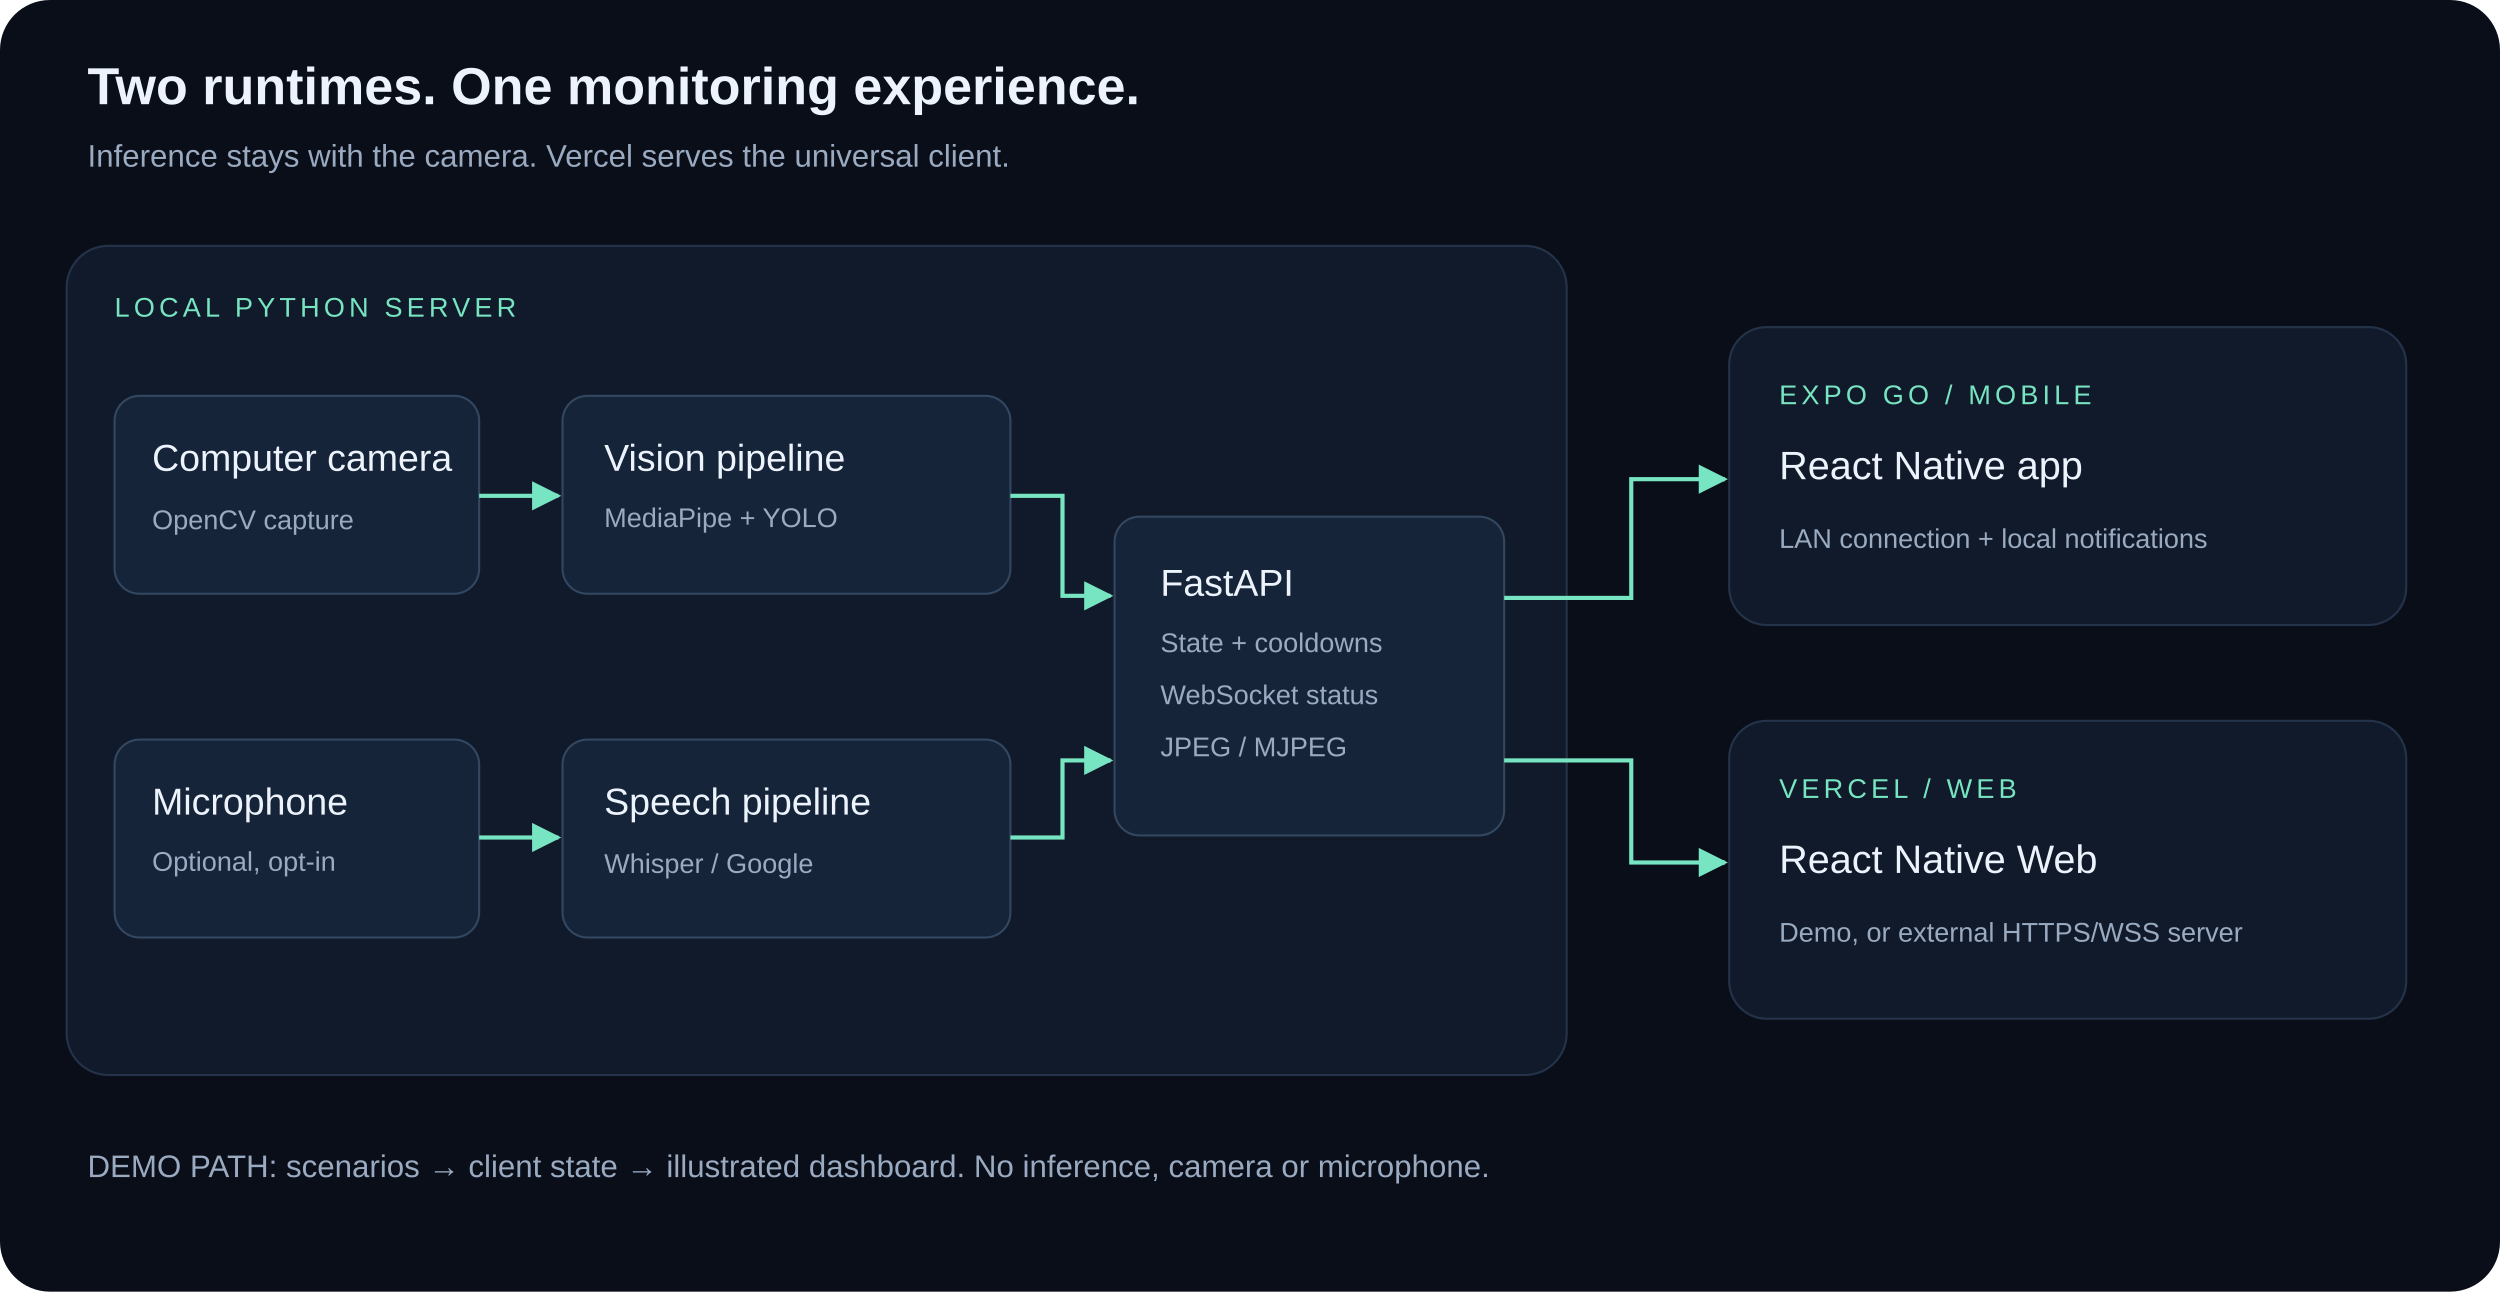
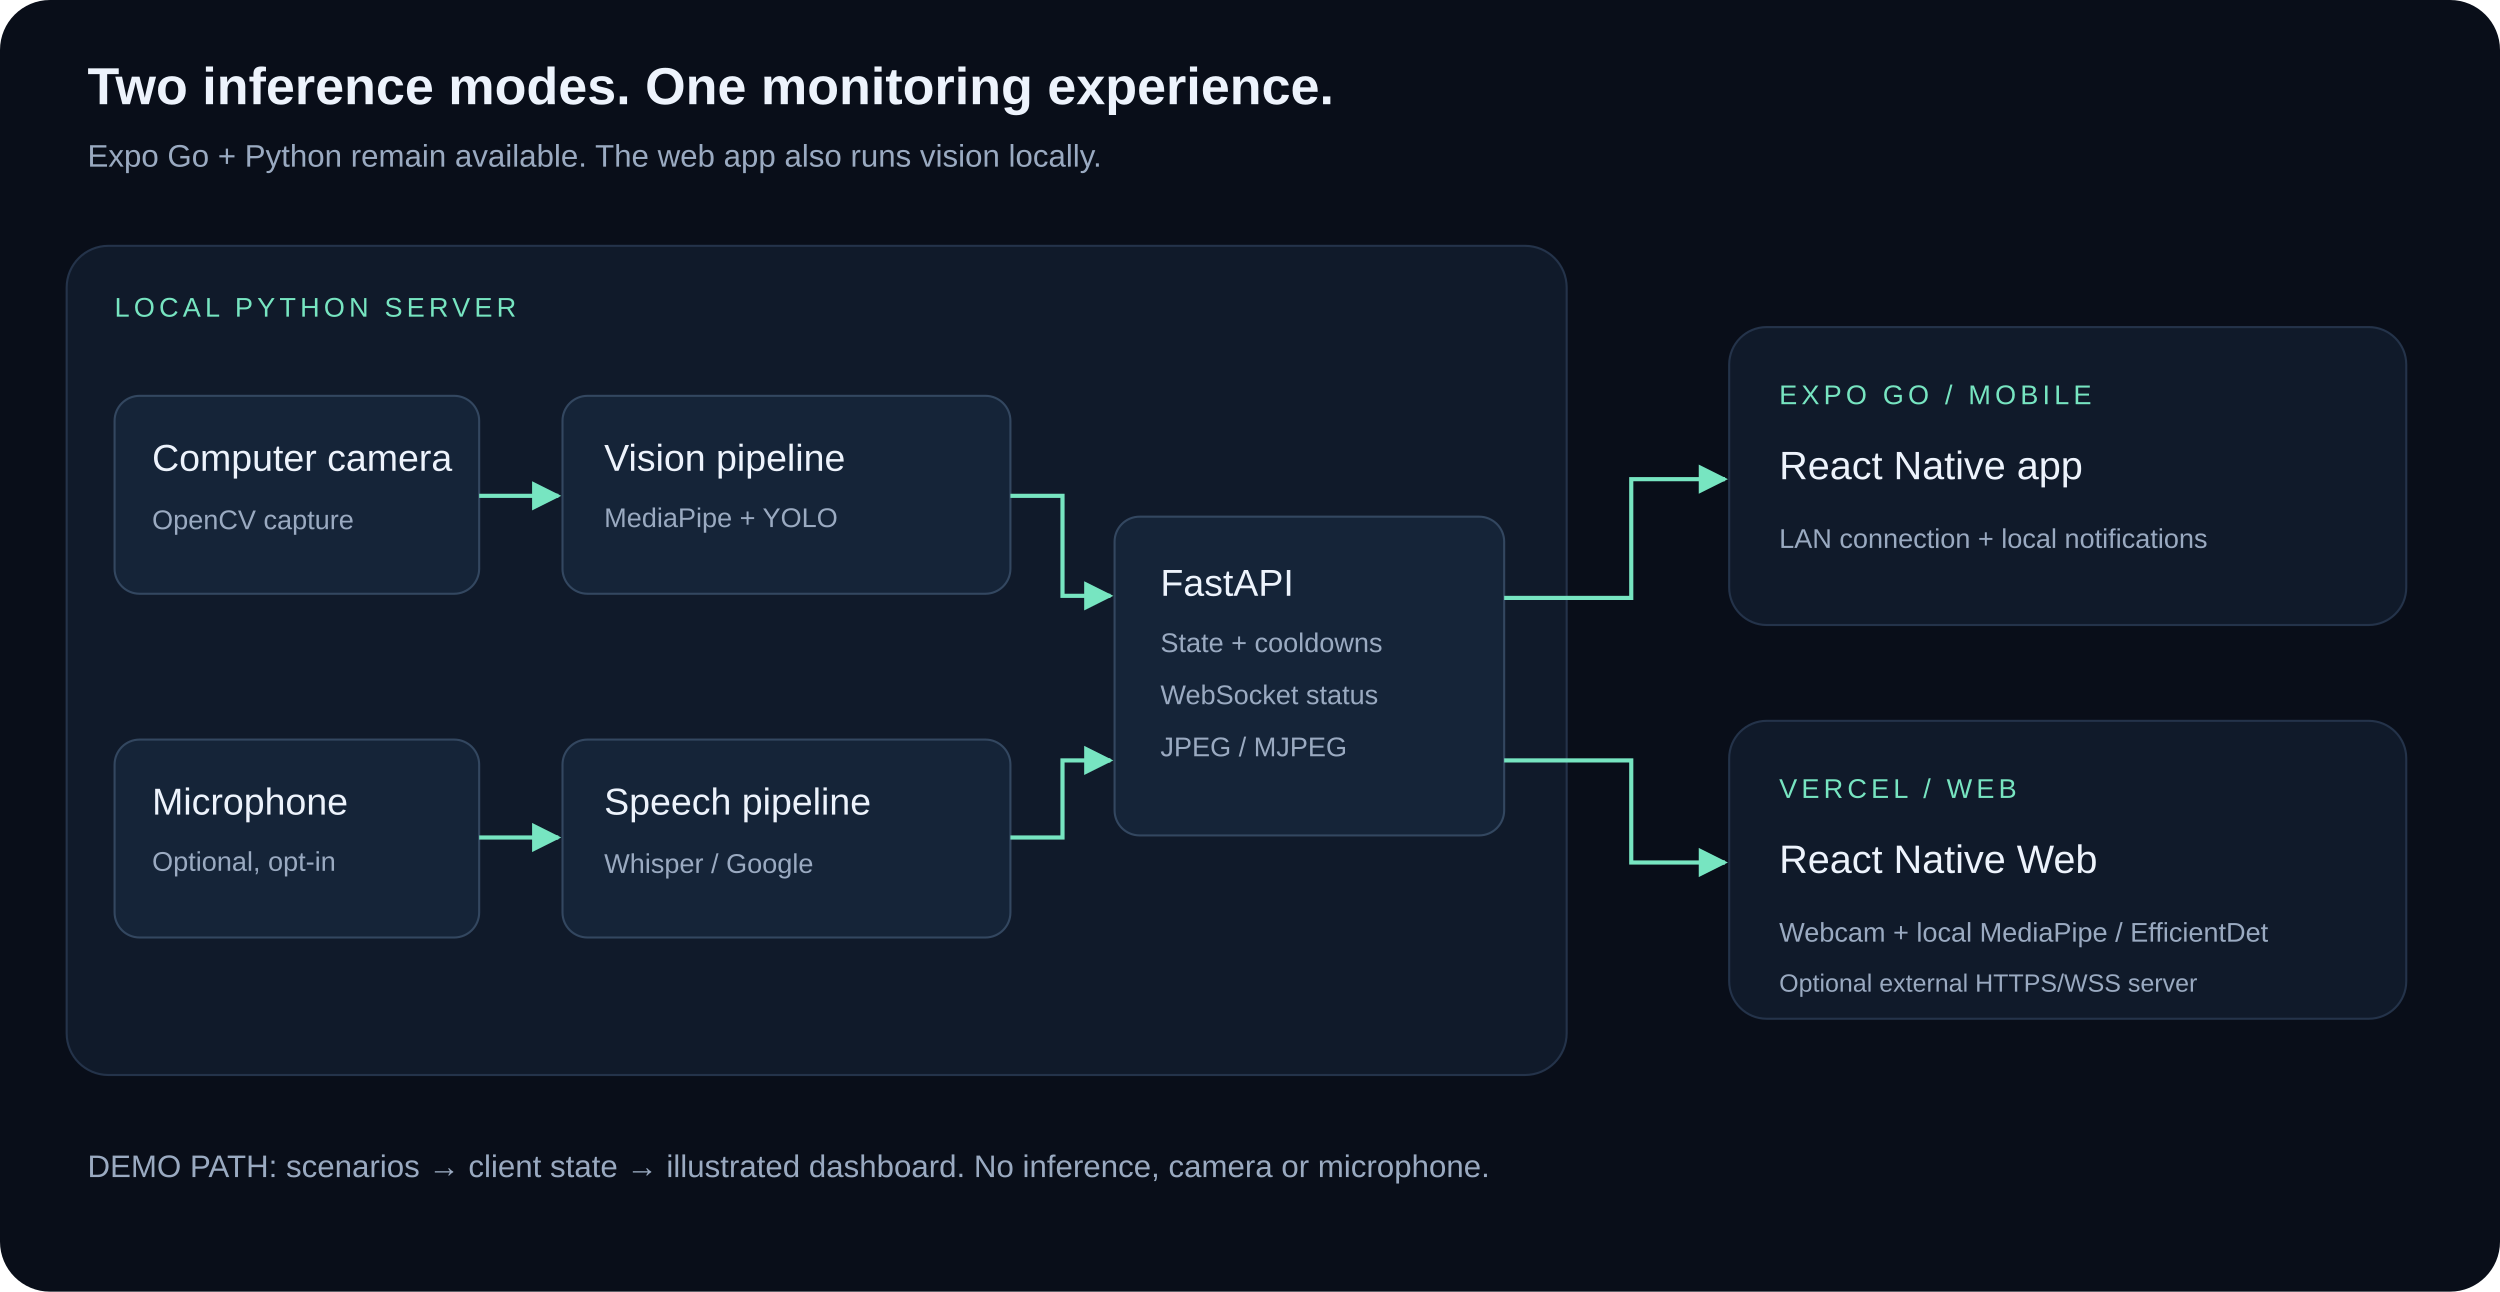
<svg xmlns="http://www.w3.org/2000/svg" width="1200" height="620" viewBox="0 0 1200 620">
  <defs>
    <marker id="arrow" viewBox="0 0 10 10" refX="9" refY="5" markerWidth="7" markerHeight="7" orient="auto-start-reverse">
      <path d="M0 0L10 5L0 10z" fill="#77e5c1" />
    </marker>
  </defs>
  <rect width="1200" height="620" rx="24" fill="#090e19" />
  <g font-family="Arial,sans-serif">
-     <text x="42" y="50" fill="#edf3fc" font-size="25" font-weight="bold">Two runtimes. One monitoring experience.</text>
-     <text x="42" y="80" fill="#9aaac1" font-size="15">Inference stays with the camera. Vercel serves the universal client.</text>
+     <text x="42" y="50" fill="#edf3fc" font-size="25" font-weight="bold">Two inference modes. One monitoring experience.</text>
+     <text x="42" y="80" fill="#9aaac1" font-size="15">Expo Go + Python remain available. The web app also runs vision locally.</text>
    <rect x="32" y="118" width="720" height="398" rx="20" fill="#101a2a" stroke="#24334a" />
    <text x="55" y="152" fill="#77e5c1" font-size="13" letter-spacing="2">LOCAL PYTHON SERVER</text>
    <g fill="#152438" stroke="#334760">
      <rect x="55" y="190" width="175" height="95" rx="12" />
      <rect x="270" y="190" width="215" height="95" rx="12" />
      <rect x="55" y="355" width="175" height="95" rx="12" />
      <rect x="270" y="355" width="215" height="95" rx="12" />
      <rect x="535" y="248" width="187" height="153" rx="12" />
    </g>
    <g fill="#edf3fc" font-size="18">
      <text x="73" y="226">Computer camera</text>
      <text x="290" y="226">Vision pipeline</text>
      <text x="73" y="391">Microphone</text>
      <text x="290" y="391">Speech pipeline</text>
      <text x="557" y="286">FastAPI</text>
    </g>
    <g fill="#9aaac1" font-size="13">
      <text x="73" y="254">OpenCV capture</text>
      <text x="290" y="253">MediaPipe + YOLO</text>
      <text x="73" y="418">Optional, opt-in</text>
      <text x="290" y="419">Whisper / Google</text>
      <text x="557" y="313">State + cooldowns</text>
      <text x="557" y="338">WebSocket status</text>
      <text x="557" y="363">JPEG / MJPEG</text>
    </g>
    <g fill="none" stroke="#77e5c1" stroke-width="2" marker-end="url(#arrow)">
      <path d="M230 238h38" />
      <path d="M230 402h38" />
      <path d="M485 238h25v48h23" />
      <path d="M485 402h25v-37h23" />
      <path d="M722 287h61v-57h45" />
      <path d="M722 365h61v49h45" />
    </g>
    <g fill="#101a2a" stroke="#24334a">
      <rect x="830" y="157" width="325" height="143" rx="18" />
      <rect x="830" y="346" width="325" height="143" rx="18" />
    </g>
    <text x="854" y="194" fill="#77e5c1" font-size="13" letter-spacing="2">EXPO GO / MOBILE</text>
    <text x="854" y="230" fill="#edf3fc" font-size="19">React Native app</text>
    <text x="854" y="263" fill="#9aaac1" font-size="13">LAN connection + local notifications</text>
    <text x="854" y="383" fill="#77e5c1" font-size="13" letter-spacing="2">VERCEL / WEB</text>
    <text x="854" y="419" fill="#edf3fc" font-size="19">React Native Web</text>
-     <text x="854" y="452" fill="#9aaac1" font-size="13">Demo, or external HTTPS/WSS server</text>
+     <text x="854" y="452" fill="#9aaac1" font-size="13">Webcam + local MediaPipe / EfficientDet</text>
+     <text x="854" y="476" fill="#9aaac1" font-size="12">Optional external HTTPS/WSS server</text>
    <text x="42" y="565" fill="#9aaac1" font-size="15">DEMO PATH: scenarios → client state → illustrated dashboard. No inference, camera or microphone.</text>
  </g>
</svg>
